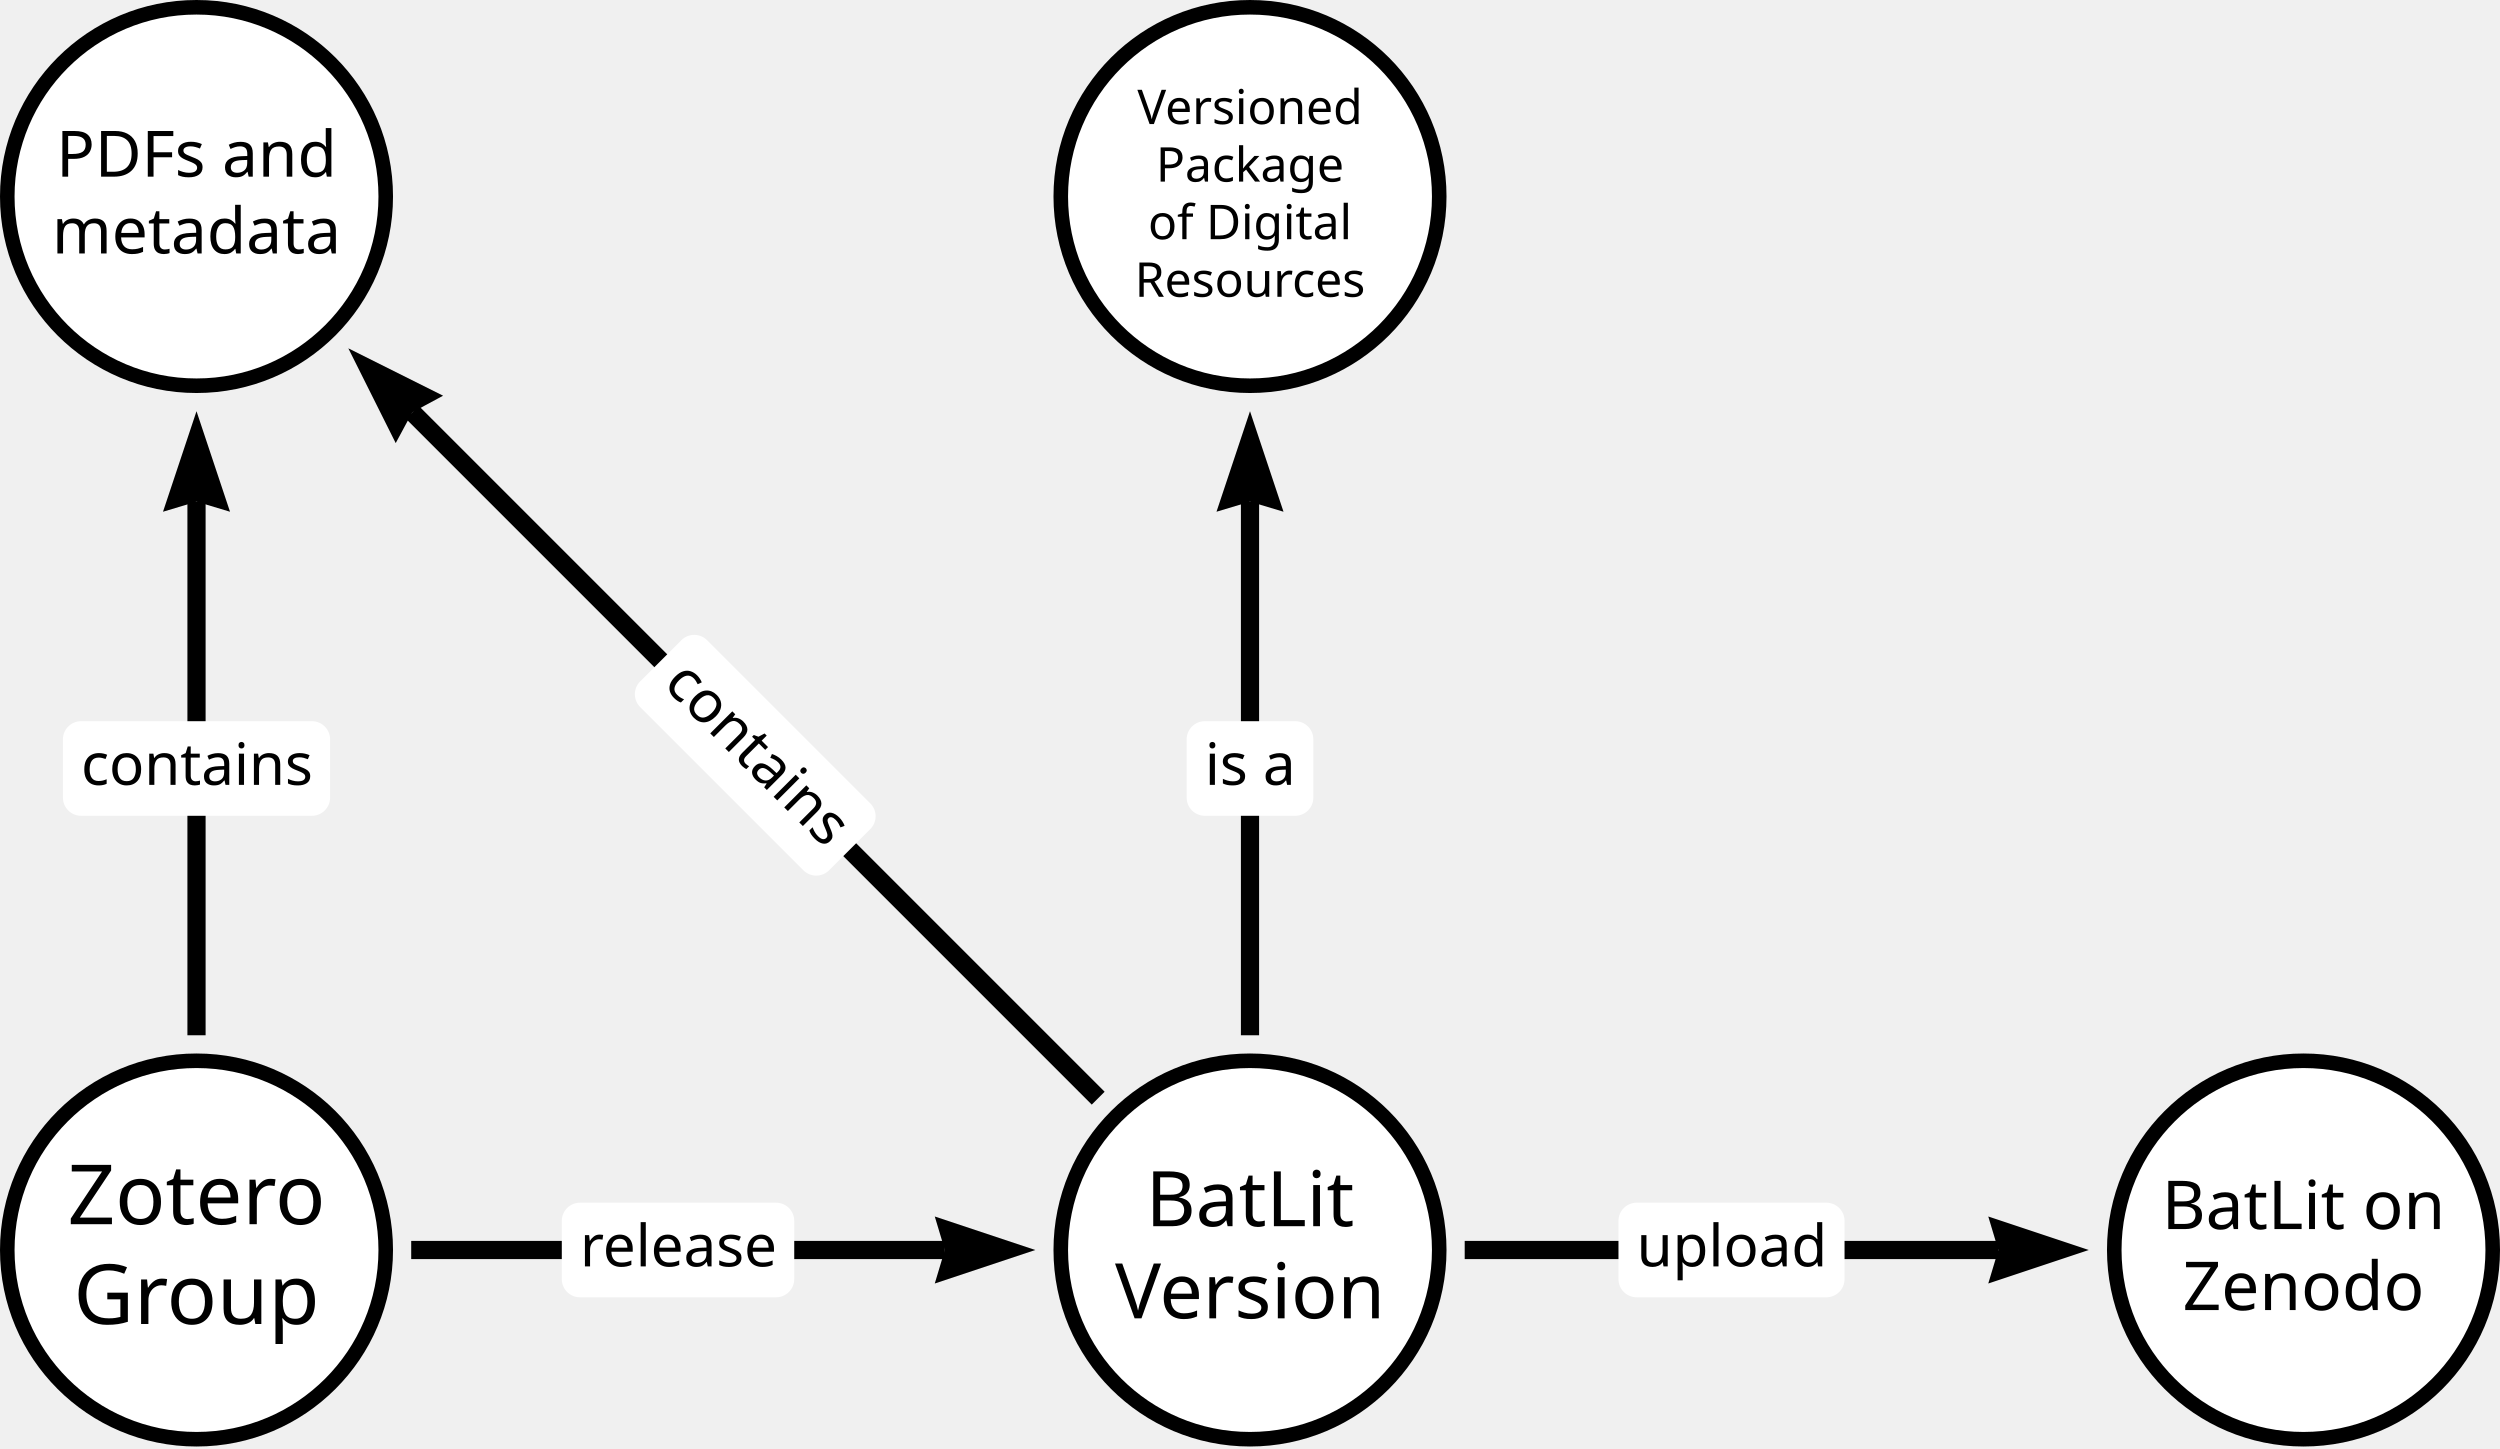
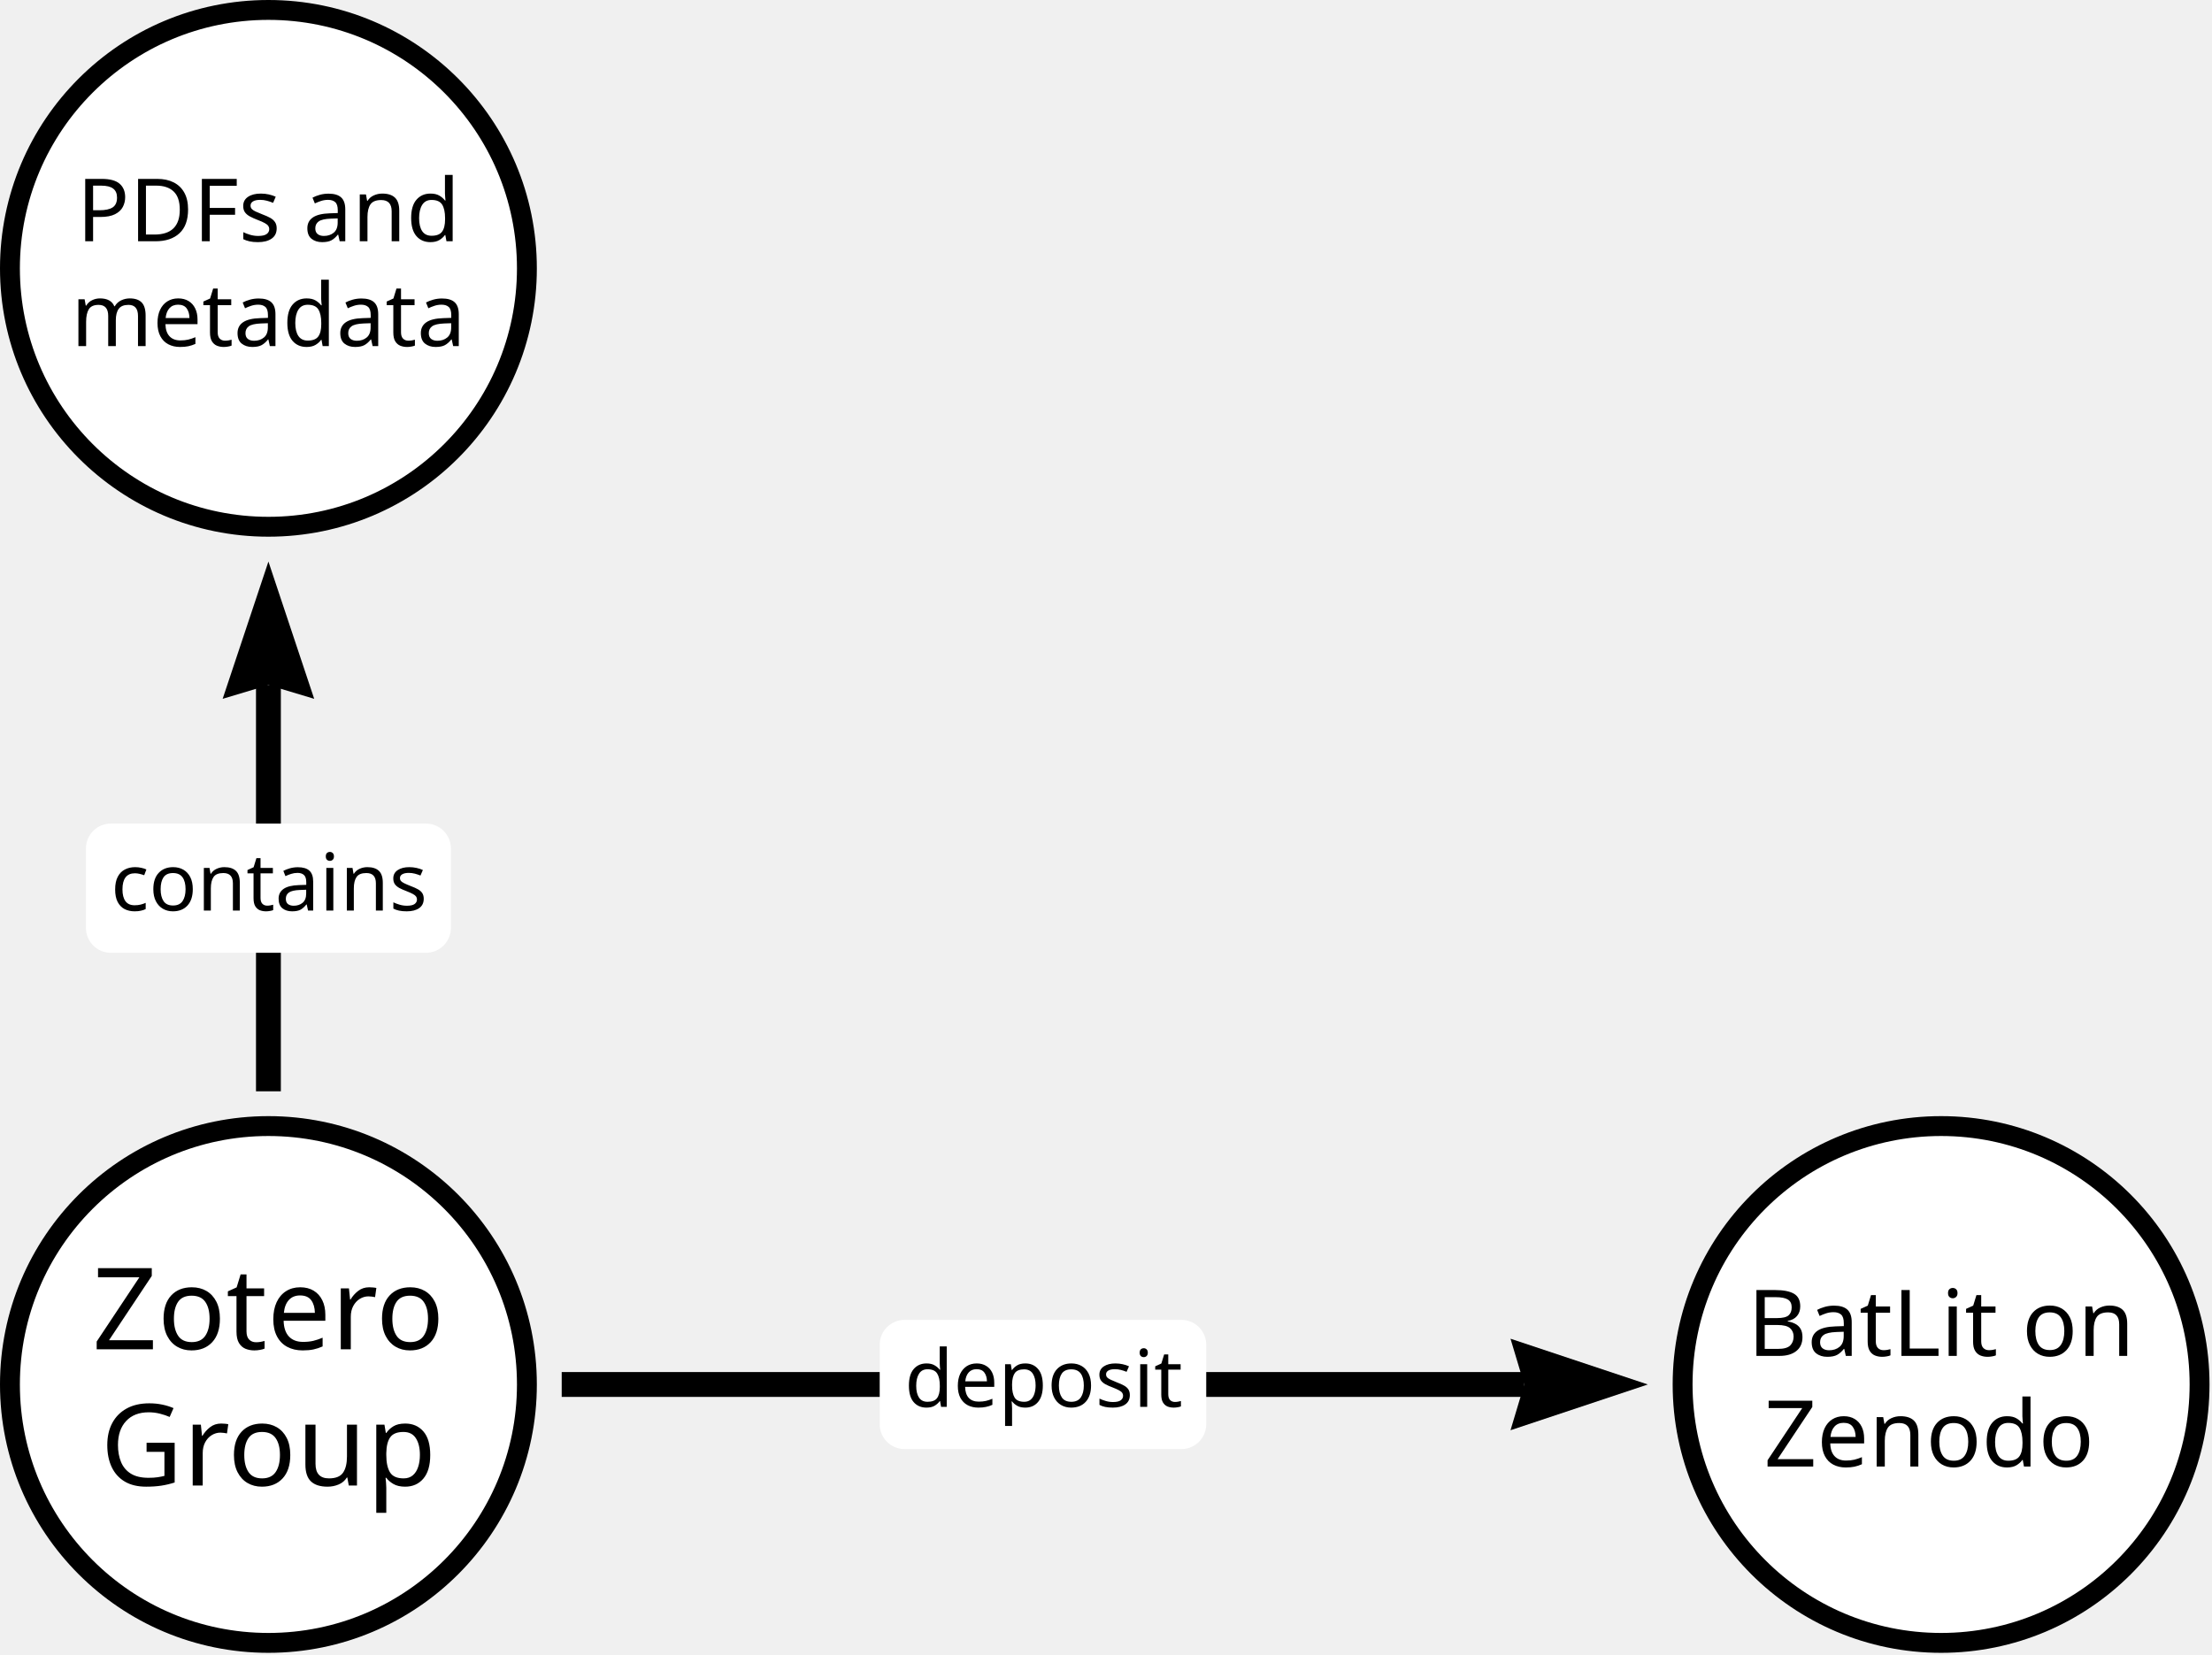
- <svg xmlns="http://www.w3.org/2000/svg" width="687" height="398" viewBox="0 0 687 398">
+ <svg xmlns="http://www.w3.org/2000/svg" width="445" height="333" viewBox="0 0 445 333">
  <defs>
    <style type="text/css" />
  </defs>
-   <g transform="translate(345 342.5) scale(1)">
+   <g transform="translate(258 302.6) scale(1)">
    <g class="relationship">
-       <g transform="translate(-291 1) rotate(-90)" stroke-width="5" stroke="#000000">
-         <path d="M 59 0 L 205.638 0" />
-         <polygon points="-24.862,0 -27.625,9.208 0,0 -27.625,-9.208" fill="#000000" transform="translate(230.5 0) rotate(0)" stroke="none" />
+       <g transform="translate(-204 -24) rotate(0)" stroke-width="5" stroke="#000000">
+         <path d="M 59 0 L 252.638 0" />
+         <polygon points="-24.862,0 -27.625,9.208 0,0 -27.625,-9.208" fill="#000000" transform="translate(277.5 0) rotate(0)" stroke="none" />
      </g>
-       <g transform="translate(-291 -131.3189) rotate(1.2722218725854067e-14) translate(0 -13)">
+       <g transform="translate(-48.18108 -24) rotate(0) translate(0 -13)">
        <g transform="translate(0 0)">
-           <g transform="translate(-36.70833 0)" fill="#ffffff" stroke="#000000" stroke-width="0">
-             <rect x="0" y="0" width="73.417" height="26" rx="5" ry="5" stroke="none" />
-             <text xml:space="preserve" x="5" y="17.5" stroke="none" text-anchor="left" font-family="sans-serif" font-size="16" font-weight="normal" fill="#000000">contains</text>
+           <g transform="translate(-32.84375 0)" fill="#ffffff" stroke="#000000" stroke-width="0">
+             <rect x="0" y="0" width="65.688" height="26" rx="5" ry="5" stroke="none" />
+             <text xml:space="preserve" x="5" y="17.5" stroke="none" text-anchor="left" font-family="sans-serif" font-size="16" font-weight="normal" fill="#000000">deposit</text>
          </g>
        </g>
      </g>
    </g>
    <g class="relationship">
-       <g transform="translate(-291 1) rotate(0)" stroke-width="5" stroke="#000000">
-         <path d="M 59 0 L 205.638 0" />
-         <polygon points="-24.862,0 -27.625,9.208 0,0 -27.625,-9.208" fill="#000000" transform="translate(230.5 0) rotate(0)" stroke="none" />
+       <g transform="translate(-204 -24) rotate(-90)" stroke-width="5" stroke="#000000">
+         <path d="M 59 0 L 140.738 0" />
+         <polygon points="-24.862,0 -27.625,9.208 0,0 -27.625,-9.208" fill="#000000" transform="translate(165.6 0) rotate(0)" stroke="none" />
      </g>
-       <g transform="translate(-158.6811 1) rotate(0) translate(0 -13)">
-         <g transform="translate(0 0)">
-           <g transform="translate(-31.9375 0)" fill="#ffffff" stroke="#000000" stroke-width="0">
-             <rect x="0" y="0" width="63.875" height="26" rx="5" ry="5" stroke="none" />
-             <text xml:space="preserve" x="5" y="17.5" stroke="none" text-anchor="left" font-family="sans-serif" font-size="16" font-weight="normal" fill="#000000">release</text>
-           </g>
-         </g>
-       </g>
-     </g>
-     <g class="relationship">
-       <g transform="translate(-1.5 1) rotate(-90)" stroke-width="5" stroke="#000000">
-         <path d="M 59 0 L 205.638 0" />
-         <polygon points="-24.862,0 -27.625,9.208 0,0 -27.625,-9.208" fill="#000000" transform="translate(230.5 0) rotate(0)" stroke="none" />
-       </g>
-       <g transform="translate(-1.5 -131.3189) rotate(0) translate(0 -13)">
-         <g transform="translate(0 0)">
-           <g transform="translate(-17.40625 0)" fill="#ffffff" stroke="#000000" stroke-width="0">
-             <rect x="0" y="0" width="34.812" height="26" rx="5" ry="5" stroke="none" />
-             <text xml:space="preserve" x="5" y="17.5" stroke="none" text-anchor="left" font-family="sans-serif" font-size="16" font-weight="normal" fill="#000000">is a</text>
-           </g>
-         </g>
-       </g>
-     </g>
-     <g class="relationship">
-       <g transform="translate(-1.5 1) rotate(0)" stroke-width="5" stroke="#000000">
-         <path d="M 59 0 L 205.638 0" />
-         <polygon points="-24.862,0 -27.625,9.208 0,0 -27.625,-9.208" fill="#000000" transform="translate(230.5 0) rotate(0)" stroke="none" />
-       </g>
-       <g transform="translate(130.8189 1) rotate(0) translate(0 -13)">
-         <g transform="translate(0 0)">
-           <g transform="translate(-31.0625 0)" fill="#ffffff" stroke="#000000" stroke-width="0">
-             <rect x="0" y="0" width="62.125" height="26" rx="5" ry="5" stroke="none" />
-             <text xml:space="preserve" x="5" y="17.5" stroke="none" text-anchor="left" font-family="sans-serif" font-size="16" font-weight="normal" fill="#000000">upload</text>
-           </g>
-         </g>
-       </g>
-     </g>
-     <g class="relationship">
-       <g transform="translate(-1.5 1) rotate(-135)" stroke-width="5" stroke="#000000">
-         <path d="M 59 0 L 325.553 0" />
-         <polygon points="-24.862,0 -27.625,9.208 0,0 -27.625,-9.208" fill="#000000" transform="translate(350.4148 0) rotate(0)" stroke="none" />
-       </g>
-       <g transform="translate(-137.4599 -134.9599) rotate(45) translate(0 -13)">
+       <g transform="translate(-204 -123.8689) rotate(0) translate(0 -13)">
        <g transform="translate(0 0)">
          <g transform="translate(-36.70833 0)" fill="#ffffff" stroke="#000000" stroke-width="0">
            <rect x="0" y="0" width="73.417" height="26" rx="5" ry="5" stroke="none" />
            <text xml:space="preserve" x="5" y="17.5" stroke="none" text-anchor="left" font-family="sans-serif" font-size="16" font-weight="normal" fill="#000000">contains</text>
          </g>
        </g>
      </g>
    </g>
    <g class="node">
      <g fill="#ffffff" stroke="#000000" stroke-width="4">
-         <circle cx="-291" cy="1" r="52" />
+         <circle cx="-204" cy="-24" r="52" />
      </g>
-       <g transform="translate(-291 1)">
+       <g transform="translate(-204 -24)">
        <g transform="scale(0.4570318) translate(0 0)">
          <g transform="translate(0 0)">
            <g font-family="sans-serif" font-size="50" font-weight="normal" fill="#000000" text-anchor="middle">
              <text xml:space="preserve" x="0" y="-15.5" stroke="none">Zotero</text>
              <text xml:space="preserve" x="0" y="44.5" stroke="none" text-anchor="middle">Group</text>
            </g>
          </g>
        </g>
      </g>
    </g>
    <g class="node">
      <g fill="#ffffff" stroke="#000000" stroke-width="4">
-         <circle cx="-291" cy="-288.5" r="52" />
+         <circle cx="132.5" cy="-24" r="52" />
      </g>
-       <g transform="translate(-291 -288.5)">
+       <g transform="translate(132.5 -24)">
+         <g transform="scale(0.3710944) translate(0 0)">
+           <g transform="translate(0 0)">
+             <g font-family="sans-serif" font-size="50" font-weight="normal" fill="#000000" text-anchor="middle">
+               <text xml:space="preserve" x="0" y="-15.5" stroke="none">BatLit on</text>
+               <text xml:space="preserve" x="0" y="44.5" stroke="none" text-anchor="middle">Zenodo </text>
+             </g>
+           </g>
+         </g>
+       </g>
+     </g>
+     <g class="node">
+       <g fill="#ffffff" stroke="#000000" stroke-width="4">
+         <circle cx="-204" cy="-248.6" r="52" />
+       </g>
+       <g transform="translate(-204 -248.6)">
        <g transform="scale(0.3515631) translate(0 0)">
          <g transform="translate(0 0)">
            <g font-family="sans-serif" font-size="50" font-weight="normal" fill="#000000" text-anchor="middle">
              <text xml:space="preserve" x="0" y="-15.5" stroke="none">PDFs and</text>
              <text xml:space="preserve" x="0" y="44.5" stroke="none" text-anchor="middle">metadata</text>
            </g>
          </g>
        </g>
      </g>
    </g>
-     <g class="node">
-       <g fill="#ffffff" stroke="#000000" stroke-width="4">
-         <circle cx="-1.5" cy="1" r="52" />
-       </g>
-       <g transform="translate(-1.5 1)">
-         <g transform="scale(0.4218756) translate(0 0)">
-           <g transform="translate(0 0)">
-             <g font-family="sans-serif" font-size="50" font-weight="normal" fill="#000000" text-anchor="middle">
-               <text xml:space="preserve" x="0" y="-15.5" stroke="none">BatLit</text>
-               <text xml:space="preserve" x="0" y="44.5" stroke="none" text-anchor="middle">Version</text>
-             </g>
-           </g>
-         </g>
-       </g>
-     </g>
-     <g class="node">
-       <g fill="#ffffff" stroke="#000000" stroke-width="4">
-         <circle cx="-1.5" cy="-288.5" r="52" />
-       </g>
-       <g transform="translate(-1.5 -288.5)">
-         <g transform="scale(0.2636726) translate(0 0)">
-           <g transform="translate(0 0)">
-             <g font-family="sans-serif" font-size="50" font-weight="normal" fill="#000000" text-anchor="middle">
-               <text xml:space="preserve" x="0" y="-75.5" stroke="none">Versioned</text>
-               <text xml:space="preserve" x="0" y="-15.5" stroke="none" text-anchor="middle">Package</text>
-               <text xml:space="preserve" x="0" y="44.5" stroke="none" text-anchor="middle">of Digital</text>
-               <text xml:space="preserve" x="0" y="104.5" stroke="none" text-anchor="middle">Resources</text>
-             </g>
-           </g>
-         </g>
-       </g>
-     </g>
-     <g class="node">
-       <g fill="#ffffff" stroke="#000000" stroke-width="4">
-         <circle cx="288" cy="1" r="52" />
-       </g>
-       <g transform="translate(288 1)">
-         <g transform="scale(0.3710944) translate(0 0)">
-           <g transform="translate(0 0)">
-             <g font-family="sans-serif" font-size="50" font-weight="normal" fill="#000000" text-anchor="middle">
-               <text xml:space="preserve" x="0" y="-15.5" stroke="none">BatLit on</text>
-               <text xml:space="preserve" x="0" y="44.5" stroke="none" text-anchor="middle">Zenodo</text>
-             </g>
-           </g>
-         </g>
-       </g>
-     </g>
  </g>
</svg>
